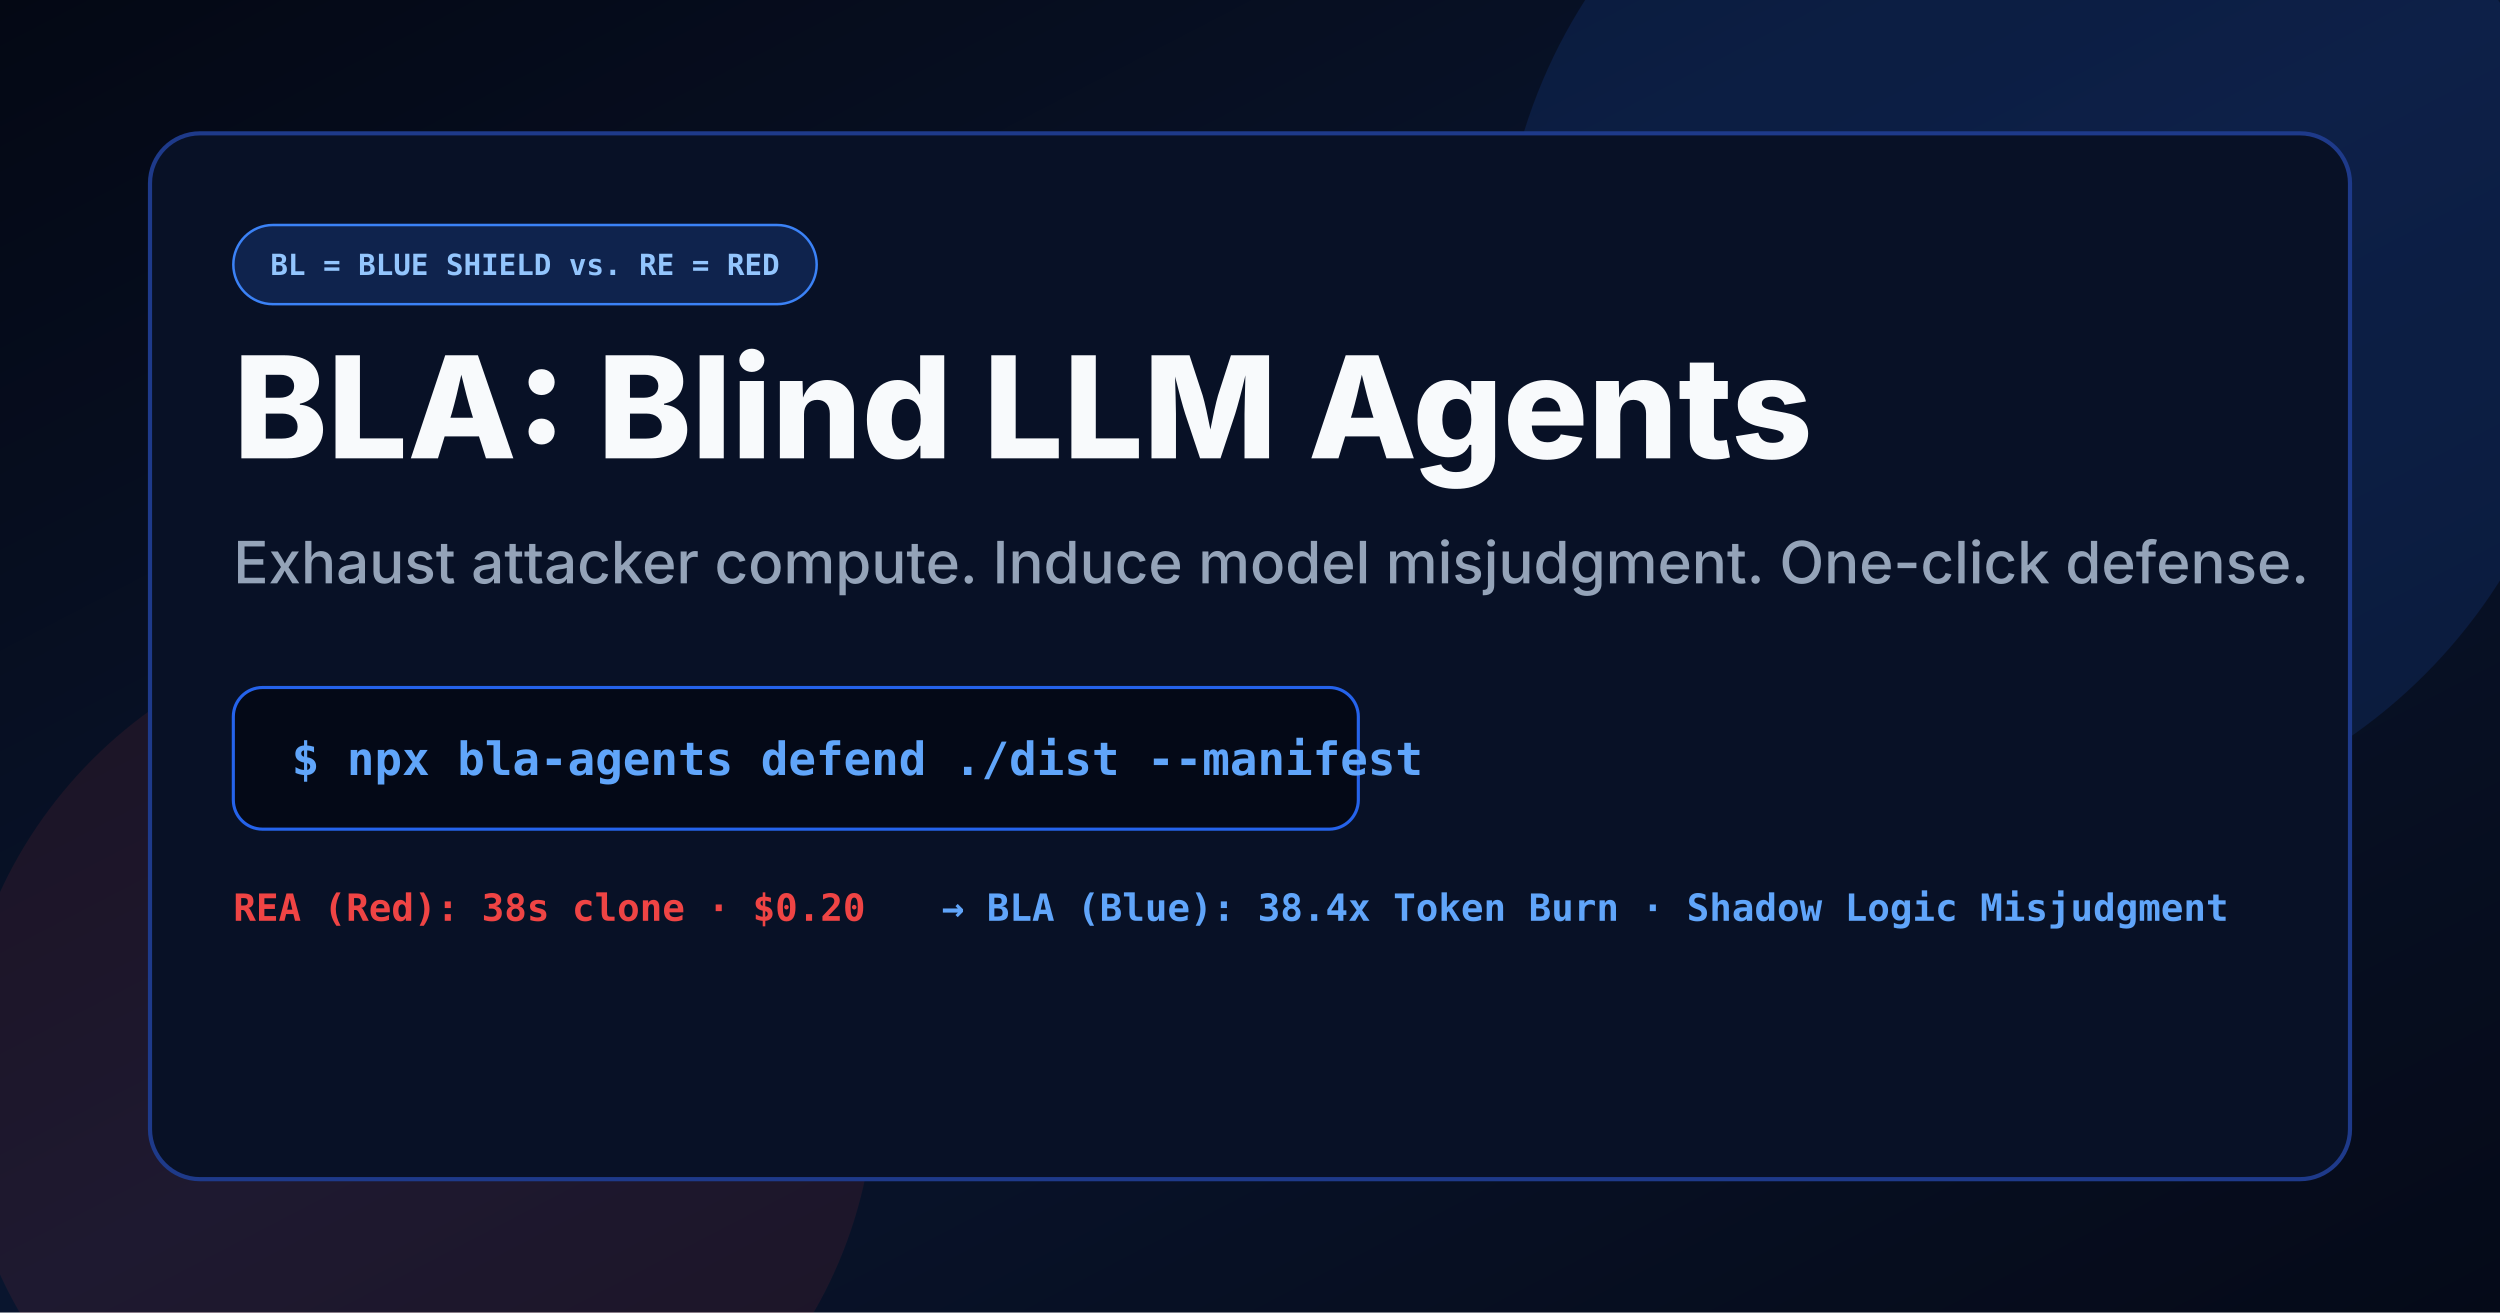
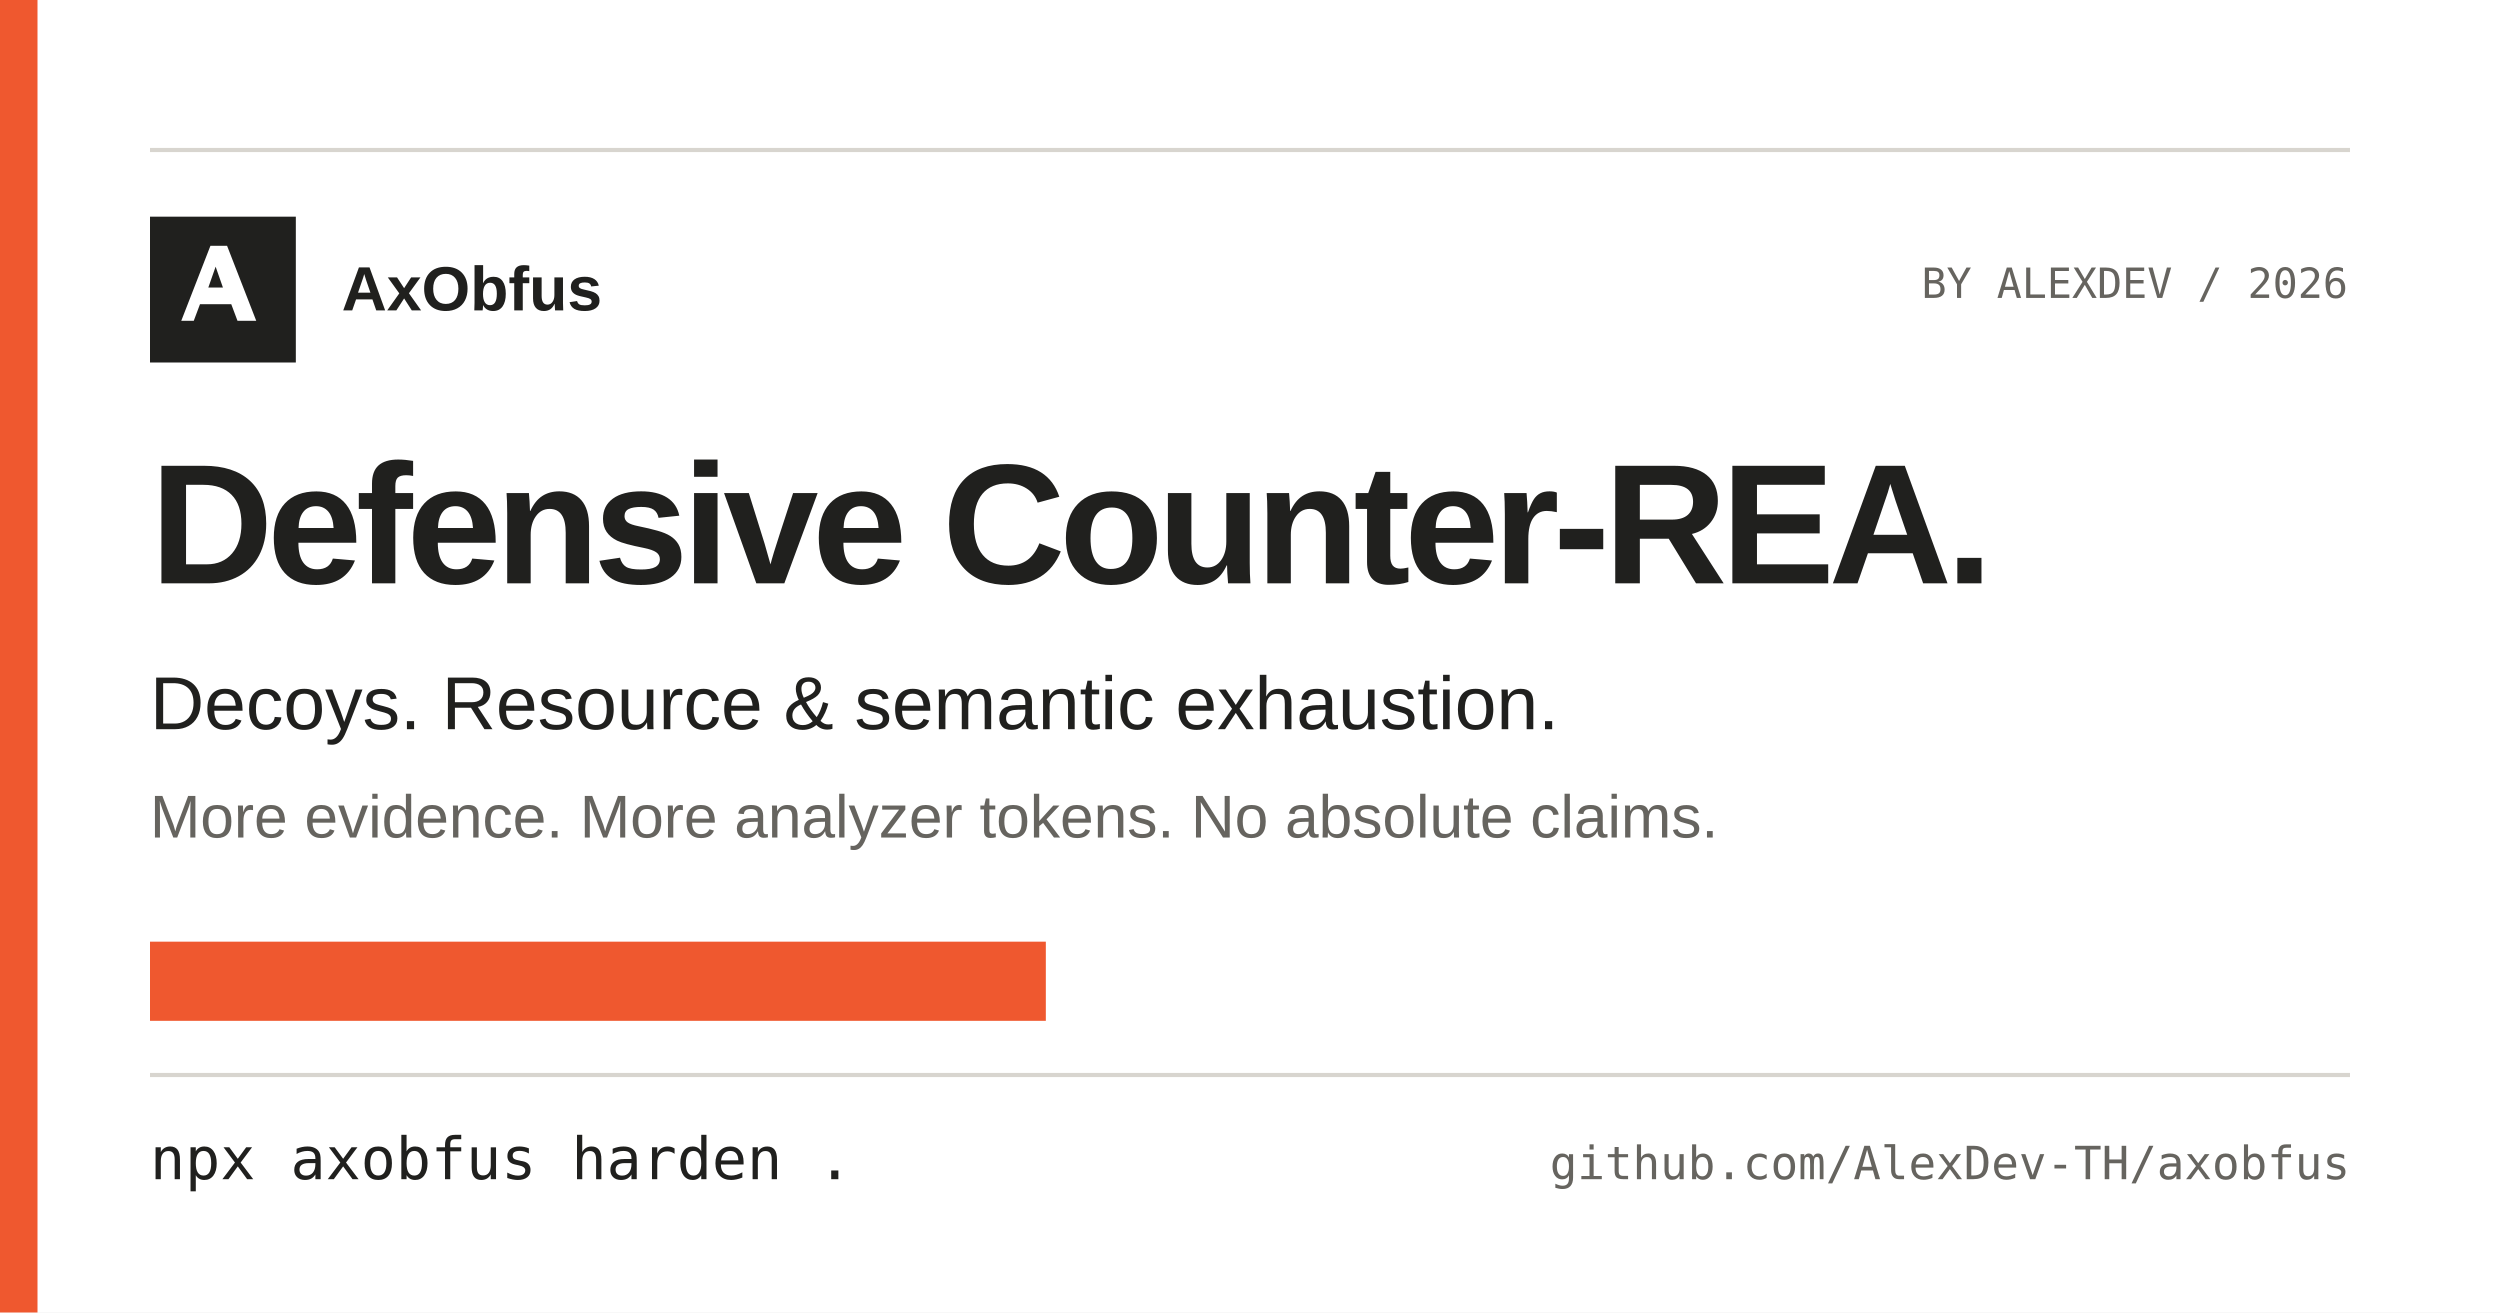
- <svg xmlns="http://www.w3.org/2000/svg" viewBox="0 0 1200 630" width="1200" height="630">
-   <defs>
-     <linearGradient id="bg" x1="0%" y1="0%" x2="100%" y2="100%">
-       <stop offset="0%" stop-color="#040814" />
-       <stop offset="50%" stop-color="#09152e" />
-       <stop offset="100%" stop-color="#050a18" />
-     </linearGradient>
-     <linearGradient id="blueAccent" x1="0%" y1="0%" x2="100%" y2="0%">
-       <stop offset="0%" stop-color="#2563eb" />
-       <stop offset="100%" stop-color="#38bdf8" />
-     </linearGradient>
-   </defs>
-   <rect width="1200" height="630" fill="url(#bg)" />
-   <circle cx="980" cy="140" r="260" fill="#2563eb" opacity="0.14" />
-   <circle cx="200" cy="520" r="220" fill="#ef4444" opacity="0.09" />
-   <rect x="72" y="64" width="1056" height="502" rx="24" fill="#081126" stroke="#1e3a8a" stroke-width="2" />
-   <rect x="112" y="108" width="280" height="38" rx="19" fill="#0f234d" stroke="#3b82f6" stroke-width="1.2" />
-   <text x="252" y="132" text-anchor="middle" font-family="SFMono-Regular, Consolas, monospace" font-size="14" font-weight="700" fill="#93c5fd">
-     BL = BLUE SHIELD vs. RE = RED
-   </text>
-   <text x="112" y="220" font-family="-apple-system, BlinkMacSystemFont, sans-serif" font-size="68" font-weight="800" fill="#f8fafc">
-     BLA: Blind LLM Agents
-   </text>
-   <text x="112" y="280" font-family="-apple-system, BlinkMacSystemFont, sans-serif" font-size="28" font-weight="500" fill="#94a3b8">
-     Exhaust attacker compute. Induce model misjudgment. One-click defense.
-   </text>
-   <rect x="112" y="330" width="540" height="68" rx="14" fill="#040917" stroke="#2563eb" stroke-width="1.5" />
-   <text x="140" y="372" font-family="SFMono-Regular, Consolas, monospace" font-size="22" font-weight="700" fill="#60a5fa">
-     $ npx bla-agents defend ./dist --manifest
-   </text>
-   <g transform="translate(112, 442)">
-     <text x="0" y="0" font-family="SFMono-Regular, Consolas, monospace" font-size="18" fill="#ef4444" font-weight="700">
-       REA (Red): 38s clone · $0.20
-     </text>
-     <text x="340" y="0" font-family="SFMono-Regular, Consolas, monospace" font-size="18" fill="#60a5fa" font-weight="700">
-       →  BLA (Blue): 38.4x Token Burn · Shadow Logic Misjudgment
-     </text>
-   </g>
+ <svg xmlns="http://www.w3.org/2000/svg" viewBox="0 0 1200 630" role="img" aria-labelledby="title desc">
+   <rect width="1200" height="630" fill="#ffffff" />
+   <rect width="18" height="630" fill="#ef582f" />
+   <path d="M72 72h1056M72 516h1056" stroke="#d8d5cf" stroke-width="2" />
+   <rect x="72" y="104" width="70" height="70" fill="#20201e" />
+   <path d="M87 154l14-36h8l14 36h-9l-3-8H96l-3 8Zm13-16h7l-3.5-10Z" fill="#ffffff" />
+   <text x="164" y="149" fill="#20201e" font-family="Arial, Helvetica, sans-serif" font-size="30" font-weight="700">AxObfus</text>
+   <text x="1127" y="143" text-anchor="end" fill="#66645f" font-family="Consolas, monospace" font-size="20">BY ALEXDEV / 2026</text>
+   <text x="72" y="280" fill="#20201e" font-family="Arial, Helvetica, sans-serif" font-size="82" font-weight="700" letter-spacing="-3">Defensive Counter-REA.</text>
+   <text x="72" y="350" fill="#20201e" font-family="Arial, Helvetica, sans-serif" font-size="36">Decoys. Resource &amp; semantic exhaustion.</text>
+   <text x="72" y="402" fill="#66645f" font-family="Arial, Helvetica, sans-serif" font-size="29">More evidence. More analyzer tokens. No absolute claims.</text>
+   <rect x="72" y="452" width="430" height="38" fill="#ef582f" />
+   <text x="72" y="566" fill="#20201e" font-family="Consolas, monospace" font-size="28">npx axobfus harden .</text>
+   <text x="1128" y="566" text-anchor="end" fill="#66645f" font-family="Consolas, monospace" font-size="22">github.com/AlexDev-TH/axobfus</text>
</svg>
